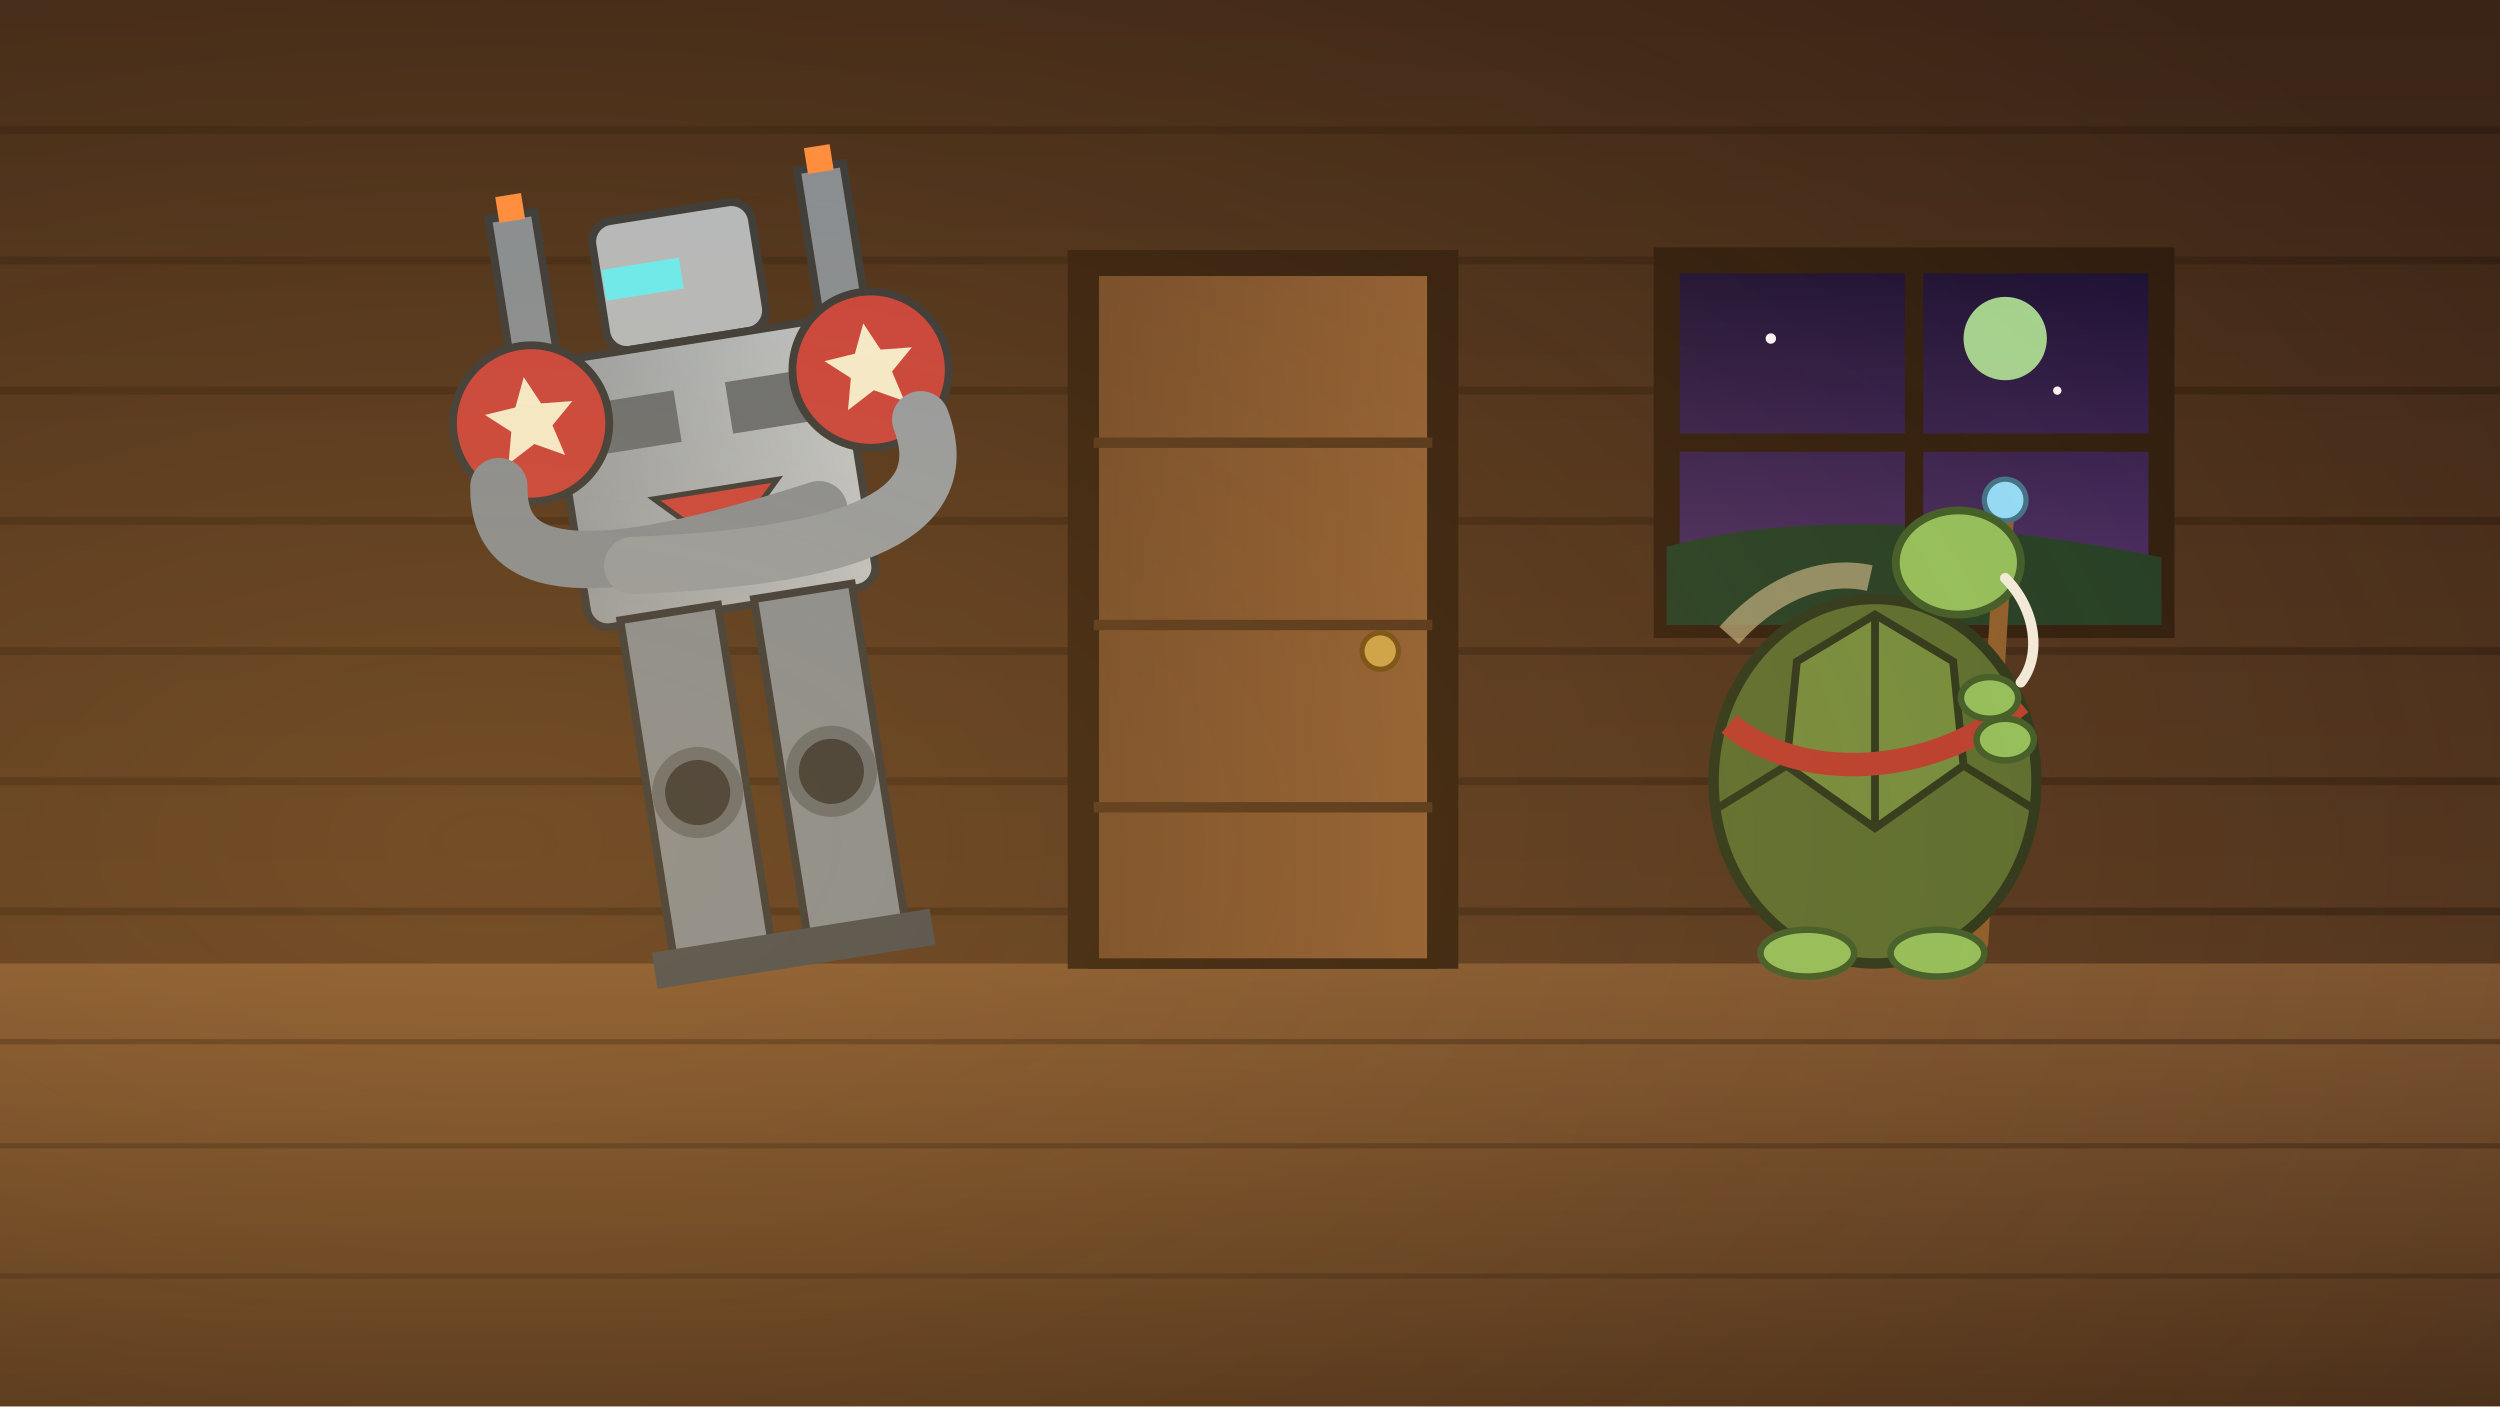
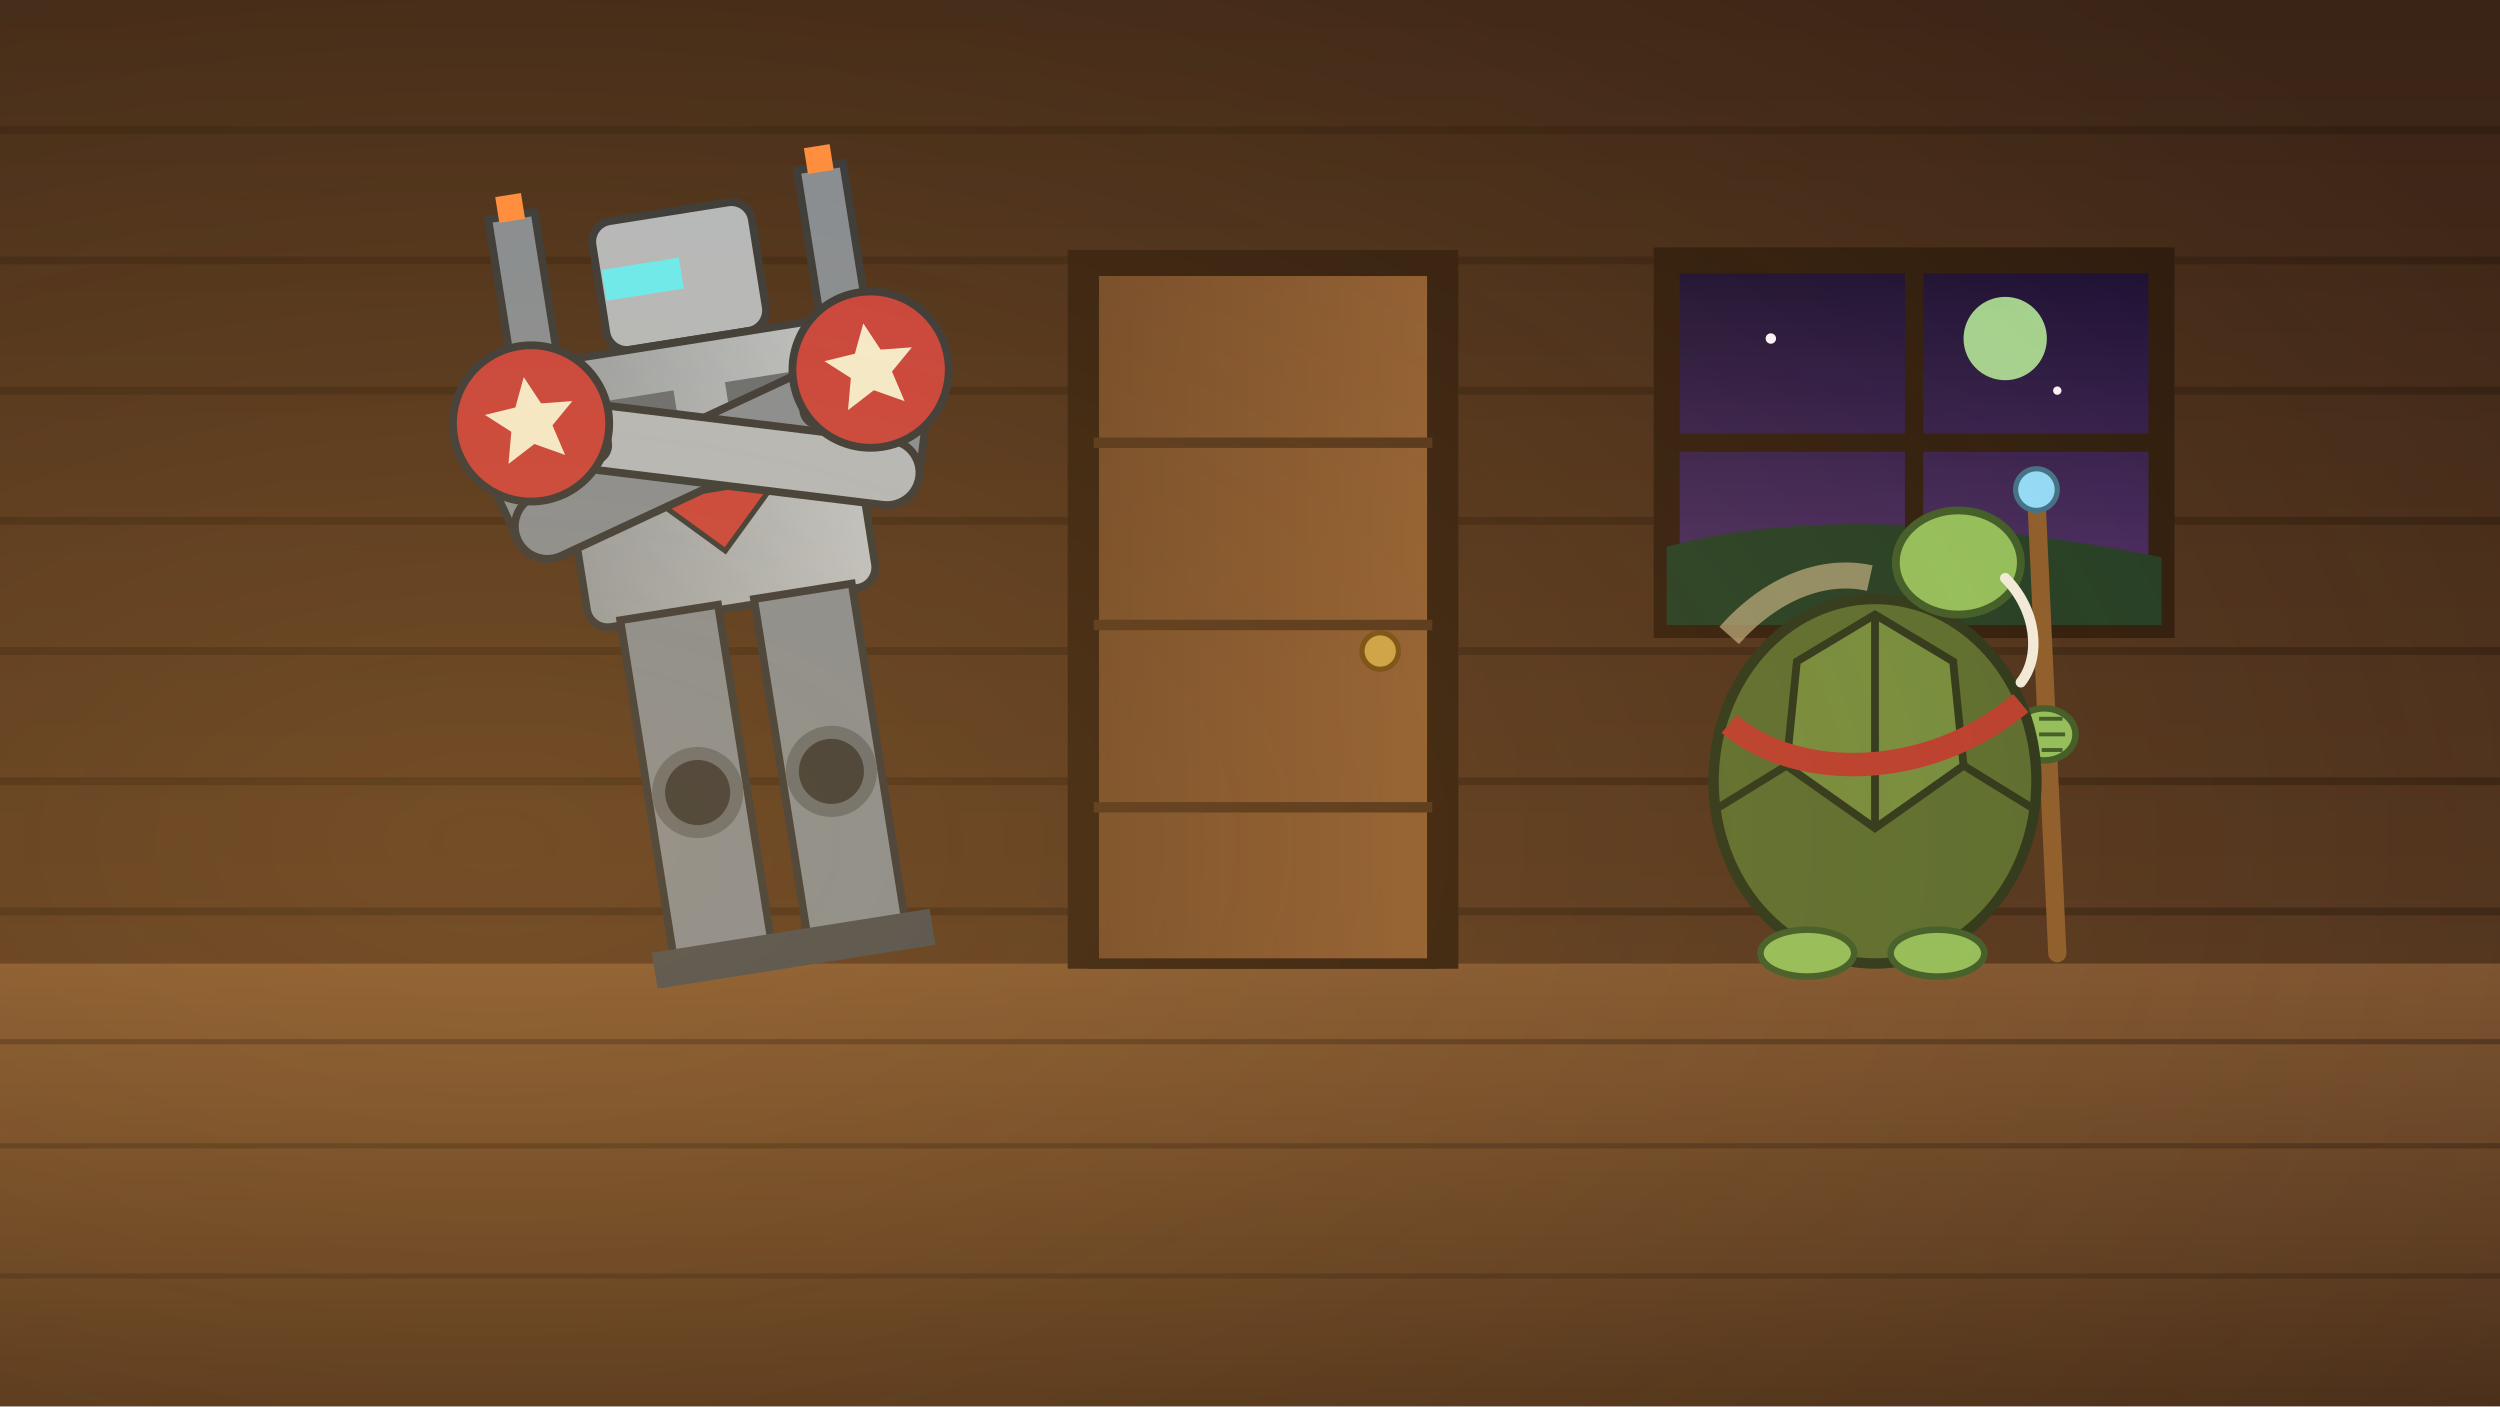
<svg xmlns="http://www.w3.org/2000/svg" viewBox="0 0 960 540" role="img" aria-label="Gearshift leaning on the wall beside the cabin door and Master Oogrish at the window, seen from Mar'tu's seat">
  <defs>
    <linearGradient id="wall" x1="0" y1="0" x2="0" y2="1">
      <stop offset="0" stop-color="#3a2416" />
      <stop offset="1" stop-color="#5a3a22" />
    </linearGradient>
    <linearGradient id="floor" x1="0" y1="0" x2="0" y2="1">
      <stop offset="0" stop-color="#7a5230" />
      <stop offset="1" stop-color="#4a2f1a" />
    </linearGradient>
    <linearGradient id="door" x1="0" y1="0" x2="1" y2="0">
      <stop offset="0" stop-color="#6b4528" />
      <stop offset="1" stop-color="#8a5a32" />
    </linearGradient>
    <linearGradient id="night" x1="0" y1="0" x2="0" y2="1">
      <stop offset="0" stop-color="#160c32" />
      <stop offset="1" stop-color="#4a2c6a" />
    </linearGradient>
    <radialGradient id="warm" cx="0.2" cy="0.6" r="0.9">
      <stop offset="0" stop-color="#ffb347" stop-opacity="0.22" />
      <stop offset="1" stop-color="#ffb347" stop-opacity="0" />
    </radialGradient>
    <linearGradient id="steel" x1="0" y1="0" x2="1" y2="0">
      <stop offset="0" stop-color="#8d9aa8" />
      <stop offset="1" stop-color="#b8c4d0" />
    </linearGradient>
    <style>
      .twinkle { animation: twinkle 3.4s ease-in-out infinite alternate; }
      .visor { animation: visor 4s ease-in-out infinite alternate; }
      @keyframes twinkle { from { opacity: 0.35; } to { opacity: 1; } }
      @keyframes visor { from { opacity: 0.7; } to { opacity: 1; } }
      @media (prefers-reduced-motion: reduce) { .twinkle, .visor { animation: none; } }
    </style>
  </defs>
  <rect width="960" height="540" fill="url(#wall)" />
  <g stroke="#2a190d" stroke-width="3" opacity="0.55">
    <path d="M0 50 H960 M0 100 H960 M0 150 H960 M0 200 H960 M0 250 H960 M0 300 H960 M0 350 H960" />
  </g>
  <path d="M0 370 H960 V540 H0 Z" fill="url(#floor)" />
  <g stroke="#3a2416" stroke-width="2" opacity="0.55">
    <path d="M0 400 H960 M0 440 H960 M0 490 H960" />
  </g>
  <g>
    <rect x="410" y="96" width="150" height="276" fill="#2a190d" />
    <rect x="420" y="104" width="130" height="266" fill="url(#door)" stroke="#2a190d" stroke-width="4" />
    <path d="M420 170 H550 M420 240 H550 M420 310 H550" stroke="#4a2f1a" stroke-width="4" />
    <circle cx="530" cy="250" r="7" fill="#c9a24a" stroke="#6e4a12" stroke-width="2" />
  </g>
  <g>
    <rect x="640" y="100" width="190" height="140" fill="url(#night)" stroke="#2a190d" stroke-width="10" />
    <circle class="twinkle" cx="680" cy="130" r="2" fill="#fdf6ff" />
    <circle class="twinkle" cx="790" cy="150" r="1.6" fill="#fdf6ff" />
    <circle cx="770" cy="130" r="16" fill="#b8f5a0" opacity="0.85" />
    <path d="M640 210 C 690 196, 760 200, 830 214 V240 H640 Z" fill="#1d3a24" />
    <path d="M735 100 V240 M640 170 H830" stroke="#2a190d" stroke-width="7" />
  </g>
  <g>
-     <path d="M760 362 L 770 196" stroke="#8a5a2b" stroke-width="7" stroke-linecap="round" />
-     <circle cx="770" cy="192" r="8" fill="#8fdcff" stroke="#3b6f8a" stroke-width="2" />
+     <path d="M790 366 L 782 192" stroke="#8a5a2b" stroke-width="7" stroke-linecap="round" />
+     <circle cx="782" cy="188" r="8" fill="#8fdcff" stroke="#3b6f8a" stroke-width="2" />
+     <ellipse cx="785" cy="282" rx="12" ry="10" fill="#8fbf5c" stroke="#3a5a28" stroke-width="2.5" />
+     <path d="M783 276 h 9 M783 282 h 10 M784 288 h 8" stroke="#3a5a28" stroke-width="1.5" />
    <ellipse cx="720" cy="300" rx="62" ry="70" fill="#556b2f" stroke="#26331a" stroke-width="4" />
    <path d="M690 254 l 30 -18 l 30 18 l 4 40 l -34 24 l -34 -24 Z" fill="#6f8b3e" stroke="#26331a" stroke-width="3" />
    <path d="M720 236 V318 M686 294 L660 310 M754 294 L780 310" stroke="#26331a" stroke-width="3" />
    <path d="M664 278 C 690 300, 740 300, 776 270" fill="none" stroke="#b73a2e" stroke-width="9" />
    <path d="M664 244 C 680 226, 700 218, 718 222" fill="none" stroke="#c9b98a" stroke-width="10" opacity="0.65" />
    <ellipse cx="752" cy="216" rx="24" ry="20" fill="#8fbf5c" stroke="#3a5a28" stroke-width="3" />
    <path d="M770 222 C 782 234, 784 252, 776 262" fill="none" stroke="#f1ede1" stroke-width="4" stroke-linecap="round" />
-     <ellipse cx="764" cy="268" rx="11" ry="8" fill="#8fbf5c" stroke="#3a5a28" stroke-width="2.5" />
-     <ellipse cx="770" cy="284" rx="11" ry="8" fill="#8fbf5c" stroke="#3a5a28" stroke-width="2.5" />
    <ellipse cx="694" cy="366" rx="18" ry="9" fill="#8fbf5c" stroke="#3a5a28" stroke-width="2.5" />
    <ellipse cx="744" cy="366" rx="18" ry="9" fill="#8fbf5c" stroke="#3a5a28" stroke-width="2.5" />
  </g>
  <g transform="rotate(-9 300 360)">
    <rect x="232" y="70" width="18" height="64" fill="#7d8a99" stroke="#2b3138" stroke-width="3" />
    <rect x="352" y="70" width="18" height="64" fill="#7d8a99" stroke="#2b3138" stroke-width="3" />
    <rect x="236" y="62" width="10" height="10" fill="#ff8a3d" />
    <rect x="356" y="62" width="10" height="10" fill="#ff8a3d" />
    <rect x="270" y="78" width="62" height="50" rx="8" fill="#aeb9c6" stroke="#2b3138" stroke-width="3" />
    <rect class="visor" x="272" y="96" width="30" height="12" fill="#5ff0ff" />
    <rect x="246" y="128" width="112" height="104" rx="8" fill="url(#steel)" stroke="#2b3138" stroke-width="3" />
    <rect x="262" y="146" width="30" height="20" fill="#5d6874" />
    <rect x="312" y="146" width="30" height="20" fill="#5d6874" />
    <path d="M278 186 H326 L302 210 Z" fill="#c43b3b" stroke="#2b3138" stroke-width="2" />
+     <g fill="none" stroke-linecap="round">
+       <path d="M228 162 L 236 190" stroke="#2b3138" stroke-width="28" />
+       <path d="M228 162 L 236 190" stroke="#7d8a99" stroke-width="22" />
+       <path d="M376 162 L 368 190" stroke="#2b3138" stroke-width="28" />
+       <path d="M376 162 L 368 190" stroke="#7d8a99" stroke-width="22" />
+       <path d="M236 190 L 348 158" stroke="#2b3138" stroke-width="28" />
+       <path d="M236 190 L 348 158" stroke="#7d8a99" stroke-width="22" />
+     </g>
+     <rect x="340" y="146" width="22" height="22" rx="6" fill="#5d6874" stroke="#2b3138" stroke-width="3" />
+     <g fill="none" stroke-linecap="round">
+       <path d="M368 190 L 256 158" stroke="#2b3138" stroke-width="28" />
+       <path d="M368 190 L 256 158" stroke="#aeb9c6" stroke-width="22" />
+     </g>
+     <rect x="242" y="146" width="22" height="22" rx="6" fill="#5d6874" stroke="#2b3138" stroke-width="3" />
    <circle cx="236" cy="150" r="30" fill="#c43b3b" stroke="#2b3138" stroke-width="3" />
    <circle cx="368" cy="150" r="30" fill="#c43b3b" stroke="#2b3138" stroke-width="3" />
    <path d="M236 132 l5 11 12 1 -9 8 3 12 -11 -6 -11 6 3 -12 -9 -8 12 -1 Z" fill="#f4f0d8" />
    <path d="M368 132 l5 11 12 1 -9 8 3 12 -11 -6 -11 6 3 -12 -9 -8 12 -1 Z" fill="#f4f0d8" />
-     <path d="M220 172 C 214 206, 250 214, 340 200" fill="none" stroke="#7d8a99" stroke-width="22" stroke-linecap="round" />
-     <path d="M384 172 C 392 210, 352 220, 266 210" fill="none" stroke="#8d9aa8" stroke-width="22" stroke-linecap="round" />
    <rect x="258" y="230" width="38" height="132" fill="#7d8a99" stroke="#2b3138" stroke-width="3" />
    <rect x="310" y="230" width="38" height="132" fill="#7d8a99" stroke="#2b3138" stroke-width="3" />
    <circle cx="277" cy="300" r="15" fill="#2b3138" stroke="#5d6874" stroke-width="5" />
    <circle cx="329" cy="300" r="15" fill="#2b3138" stroke="#5d6874" stroke-width="5" />
    <rect x="250" y="358" width="54" height="14" fill="#3f4852" />
    <rect x="304" y="358" width="54" height="14" fill="#3f4852" />
  </g>
  <rect width="960" height="540" fill="url(#warm)" />
</svg>
